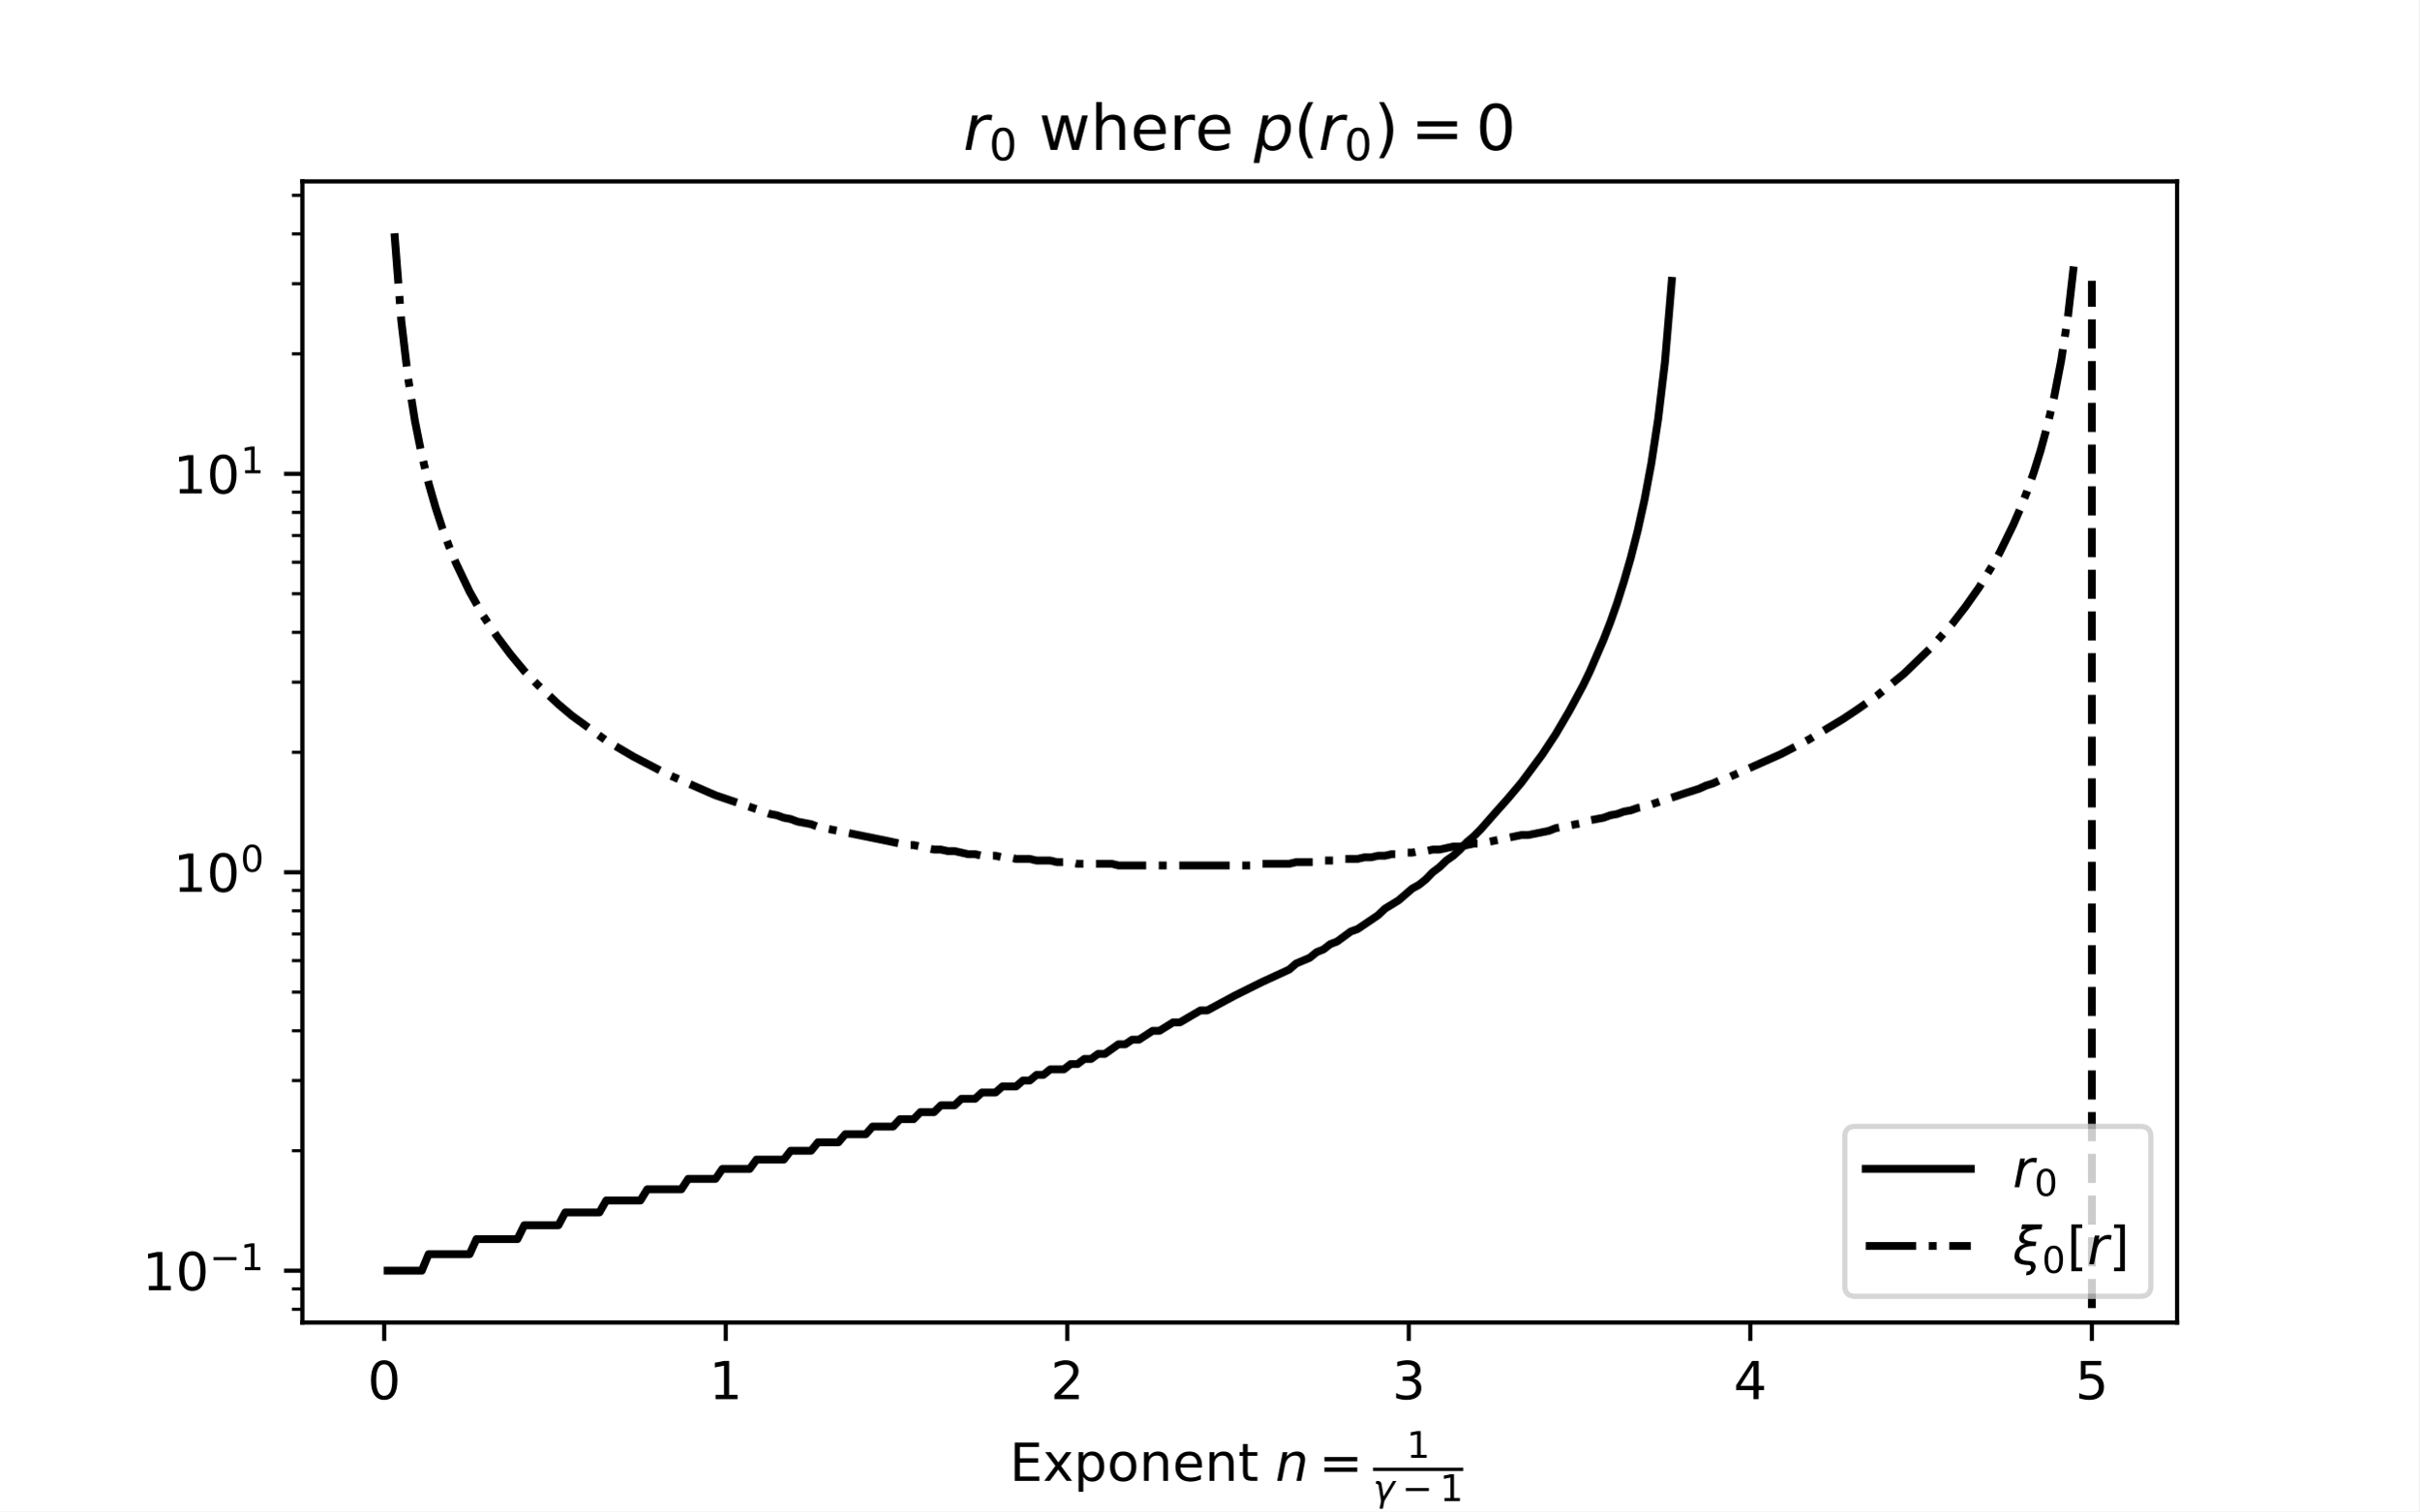
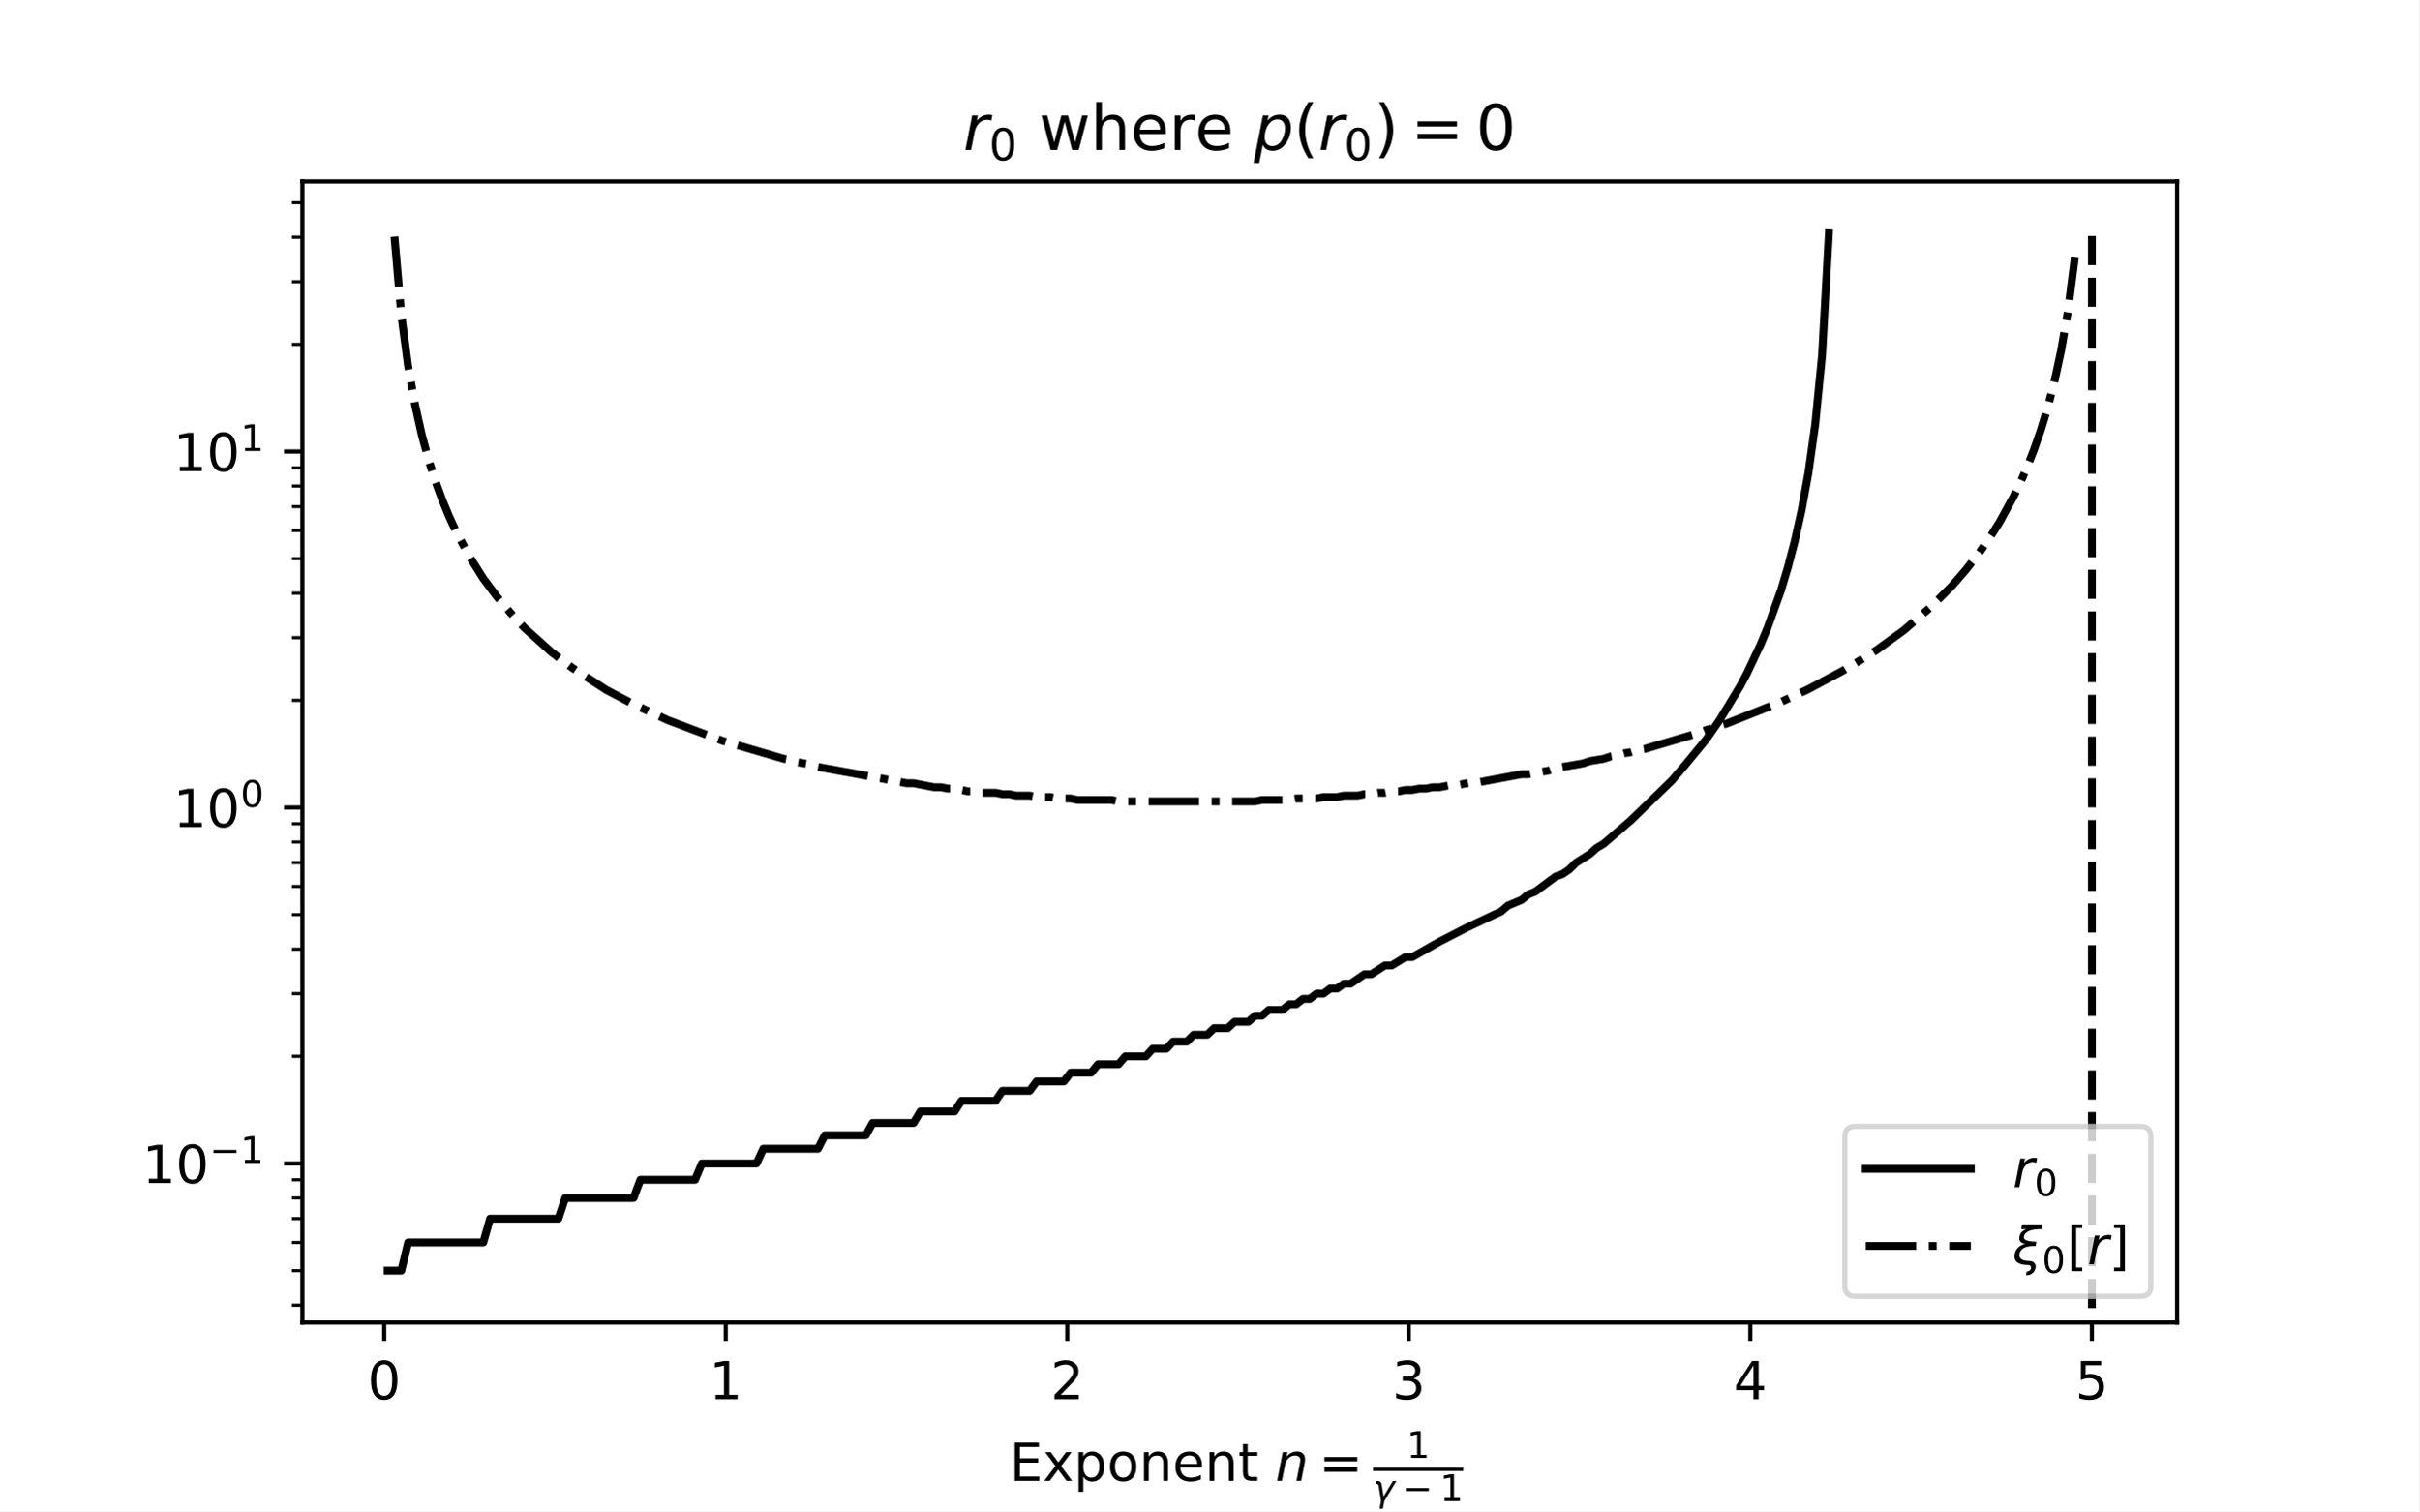
<svg xmlns="http://www.w3.org/2000/svg" xmlns:xlink="http://www.w3.org/1999/xlink" height="288pt" version="1.1" viewBox="0 0 460.8 288" width="460.8pt">
  <defs>
    <style type="text/css">*{stroke-linecap:butt;stroke-linejoin:round;}</style>
  </defs>
  <g id="figure_1">
    <g id="patch_1">
      <path d="M 0 288  L 460.8 288  L 460.8 0  L 0 0  z " style="fill:#ffffff;" />
    </g>
    <g id="axes_1">
      <g id="patch_2">
        <path d="M 57.6 252  L 414.72 252  L 414.72 34.56  L 57.6 34.56  z " style="fill:#ffffff;" />
      </g>
      <g id="matplotlib.axis_1">
        <g id="xtick_1">
          <g id="line2d_1">
            <defs>
-               <path d="M 0 0  L 0 3.5  " id="ma95f616796" style="stroke:#000000;stroke-width:0.8;" />
+               <path d="M 0 0  L 0 3.5  " id="mfd188dffc3" style="stroke:#000000;stroke-width:0.8;" />
            </defs>
            <g>
-               <use style="stroke:#000000;stroke-width:0.8;" x="73.182" xlink:href="#ma95f616796" y="252" />
+               <use style="stroke:#000000;stroke-width:0.8;" x="73.182" xlink:href="#mfd188dffc3" y="252" />
            </g>
          </g>
          <g id="text_1">
            <g transform="translate(70.00087 266.5984)scale(0.1 -0.1)">
              <defs>
                <path d="M 31.781 66.406  Q 24.172 66.406 20.328 58.906  Q 16.5 51.422 16.5 36.375  Q 16.5 21.391 20.328 13.891  Q 24.172 6.391 31.781 6.391  Q 39.453 6.391 43.281 13.891  Q 47.125 21.391 47.125 36.375  Q 47.125 51.422 43.281 58.906  Q 39.453 66.406 31.781 66.406  z M 31.781 74.219  Q 44.047 74.219 50.516 64.516  Q 56.984 54.828 56.984 36.375  Q 56.984 17.969 50.516 8.266  Q 44.047 -1.422 31.781 -1.422  Q 19.531 -1.422 13.062 8.266  Q 6.594 17.969 6.594 36.375  Q 6.594 54.828 13.062 64.516  Q 19.531 74.219 31.781 74.219  z " id="DejaVuSans-48" />
              </defs>
              <use xlink:href="#DejaVuSans-48" />
            </g>
          </g>
        </g>
        <g id="xtick_2">
          <g id="line2d_2">
            <g>
-               <use style="stroke:#000000;stroke-width:0.8;" x="138.243" xlink:href="#ma95f616796" y="252" />
+               <use style="stroke:#000000;stroke-width:0.8;" x="138.243" xlink:href="#mfd188dffc3" y="252" />
            </g>
          </g>
          <g id="text_2">
            <g transform="translate(135.0619 266.5984)scale(0.1 -0.1)">
              <defs>
                <path d="M 12.406 8.297  L 28.516 8.297  L 28.516 63.922  L 10.984 60.406  L 10.984 69.391  L 28.422 72.906  L 38.281 72.906  L 38.281 8.297  L 54.391 8.297  L 54.391 0  L 12.406 0  z " id="DejaVuSans-49" />
              </defs>
              <use xlink:href="#DejaVuSans-49" />
            </g>
          </g>
        </g>
        <g id="xtick_3">
          <g id="line2d_3">
            <g>
-               <use style="stroke:#000000;stroke-width:0.8;" x="203.304" xlink:href="#ma95f616796" y="252" />
+               <use style="stroke:#000000;stroke-width:0.8;" x="203.304" xlink:href="#mfd188dffc3" y="252" />
            </g>
          </g>
          <g id="text_3">
            <g transform="translate(200.1229 266.5984)scale(0.1 -0.1)">
              <defs>
                <path d="M 19.188 8.297  L 53.609 8.297  L 53.609 0  L 7.328 0  L 7.328 8.297  Q 12.938 14.109 22.625 23.891  Q 32.328 33.688 34.812 36.531  Q 39.547 41.844 41.422 45.531  Q 43.312 49.219 43.312 52.781  Q 43.312 58.594 39.234 62.25  Q 35.156 65.922 28.609 65.922  Q 23.969 65.922 18.812 64.312  Q 13.672 62.703 7.812 59.422  L 7.812 69.391  Q 13.766 71.781 18.938 73  Q 24.125 74.219 28.422 74.219  Q 39.75 74.219 46.484 68.547  Q 53.219 62.891 53.219 53.422  Q 53.219 48.922 51.531 44.891  Q 49.859 40.875 45.406 35.406  Q 44.188 33.984 37.641 27.219  Q 31.109 20.453 19.188 8.297  z " id="DejaVuSans-50" />
              </defs>
              <use xlink:href="#DejaVuSans-50" />
            </g>
          </g>
        </g>
        <g id="xtick_4">
          <g id="line2d_4">
            <g>
-               <use style="stroke:#000000;stroke-width:0.8;" x="268.365" xlink:href="#ma95f616796" y="252" />
+               <use style="stroke:#000000;stroke-width:0.8;" x="268.365" xlink:href="#mfd188dffc3" y="252" />
            </g>
          </g>
          <g id="text_4">
            <g transform="translate(265.184 266.5984)scale(0.1 -0.1)">
              <defs>
                <path d="M 40.578 39.312  Q 47.656 37.797 51.625 33  Q 55.609 28.219 55.609 21.188  Q 55.609 10.406 48.188 4.484  Q 40.766 -1.422 27.094 -1.422  Q 22.516 -1.422 17.656 -0.516  Q 12.797 0.391 7.625 2.203  L 7.625 11.719  Q 11.719 9.328 16.594 8.109  Q 21.484 6.891 26.812 6.891  Q 36.078 6.891 40.938 10.547  Q 45.797 14.203 45.797 21.188  Q 45.797 27.641 41.281 31.266  Q 36.766 34.906 28.719 34.906  L 20.219 34.906  L 20.219 43.016  L 29.109 43.016  Q 36.375 43.016 40.234 45.922  Q 44.094 48.828 44.094 54.297  Q 44.094 59.906 40.109 62.906  Q 36.141 65.922 28.719 65.922  Q 24.656 65.922 20.016 65.031  Q 15.375 64.156 9.812 62.312  L 9.812 71.094  Q 15.438 72.656 20.344 73.438  Q 25.25 74.219 29.594 74.219  Q 40.828 74.219 47.359 69.109  Q 53.906 64.016 53.906 55.328  Q 53.906 49.266 50.438 45.094  Q 46.969 40.922 40.578 39.312  z " id="DejaVuSans-51" />
              </defs>
              <use xlink:href="#DejaVuSans-51" />
            </g>
          </g>
        </g>
        <g id="xtick_5">
          <g id="line2d_5">
            <g>
-               <use style="stroke:#000000;stroke-width:0.8;" x="333.426" xlink:href="#ma95f616796" y="252" />
+               <use style="stroke:#000000;stroke-width:0.8;" x="333.426" xlink:href="#mfd188dffc3" y="252" />
            </g>
          </g>
          <g id="text_5">
            <g transform="translate(330.245 266.5984)scale(0.1 -0.1)">
              <defs>
                <path d="M 37.797 64.312  L 12.891 25.391  L 37.797 25.391  z M 35.203 72.906  L 47.609 72.906  L 47.609 25.391  L 58.016 25.391  L 58.016 17.188  L 47.609 17.188  L 47.609 0  L 37.797 0  L 37.797 17.188  L 4.891 17.188  L 4.891 26.703  z " id="DejaVuSans-52" />
              </defs>
              <use xlink:href="#DejaVuSans-52" />
            </g>
          </g>
        </g>
        <g id="xtick_6">
          <g id="line2d_6">
            <g>
-               <use style="stroke:#000000;stroke-width:0.8;" x="398.487" xlink:href="#ma95f616796" y="252" />
+               <use style="stroke:#000000;stroke-width:0.8;" x="398.487" xlink:href="#mfd188dffc3" y="252" />
            </g>
          </g>
          <g id="text_6">
            <g transform="translate(395.306 266.5984)scale(0.1 -0.1)">
              <defs>
                <path d="M 10.797 72.906  L 49.516 72.906  L 49.516 64.594  L 19.828 64.594  L 19.828 46.734  Q 21.969 47.469 24.109 47.828  Q 26.266 48.188 28.422 48.188  Q 40.625 48.188 47.75 41.5  Q 54.891 34.812 54.891 23.391  Q 54.891 11.625 47.562 5.094  Q 40.234 -1.422 26.906 -1.422  Q 22.312 -1.422 17.547 -0.641  Q 12.797 0.141 7.719 1.703  L 7.719 11.625  Q 12.109 9.234 16.797 8.062  Q 21.484 6.891 26.703 6.891  Q 35.156 6.891 40.078 11.328  Q 45.016 15.766 45.016 23.391  Q 45.016 31 40.078 35.438  Q 35.156 39.891 26.703 39.891  Q 22.75 39.891 18.812 39.016  Q 14.891 38.141 10.797 36.281  z " id="DejaVuSans-53" />
              </defs>
              <use xlink:href="#DejaVuSans-53" />
            </g>
          </g>
        </g>
        <g id="text_7">
          <g transform="translate(192.31 282.1781)scale(0.1 -0.1)">
            <defs>
              <path d="M 9.812 72.906  L 55.906 72.906  L 55.906 64.594  L 19.672 64.594  L 19.672 43.016  L 54.391 43.016  L 54.391 34.719  L 19.672 34.719  L 19.672 8.297  L 56.781 8.297  L 56.781 0  L 9.812 0  z " id="DejaVuSans-69" />
              <path d="M 54.891 54.688  L 35.109 28.078  L 55.906 0  L 45.312 0  L 29.391 21.484  L 13.484 0  L 2.875 0  L 24.125 28.609  L 4.688 54.688  L 15.281 54.688  L 29.781 35.203  L 44.281 54.688  z " id="DejaVuSans-120" />
              <path d="M 18.109 8.203  L 18.109 -20.797  L 9.078 -20.797  L 9.078 54.688  L 18.109 54.688  L 18.109 46.391  Q 20.953 51.266 25.266 53.625  Q 29.594 56 35.594 56  Q 45.562 56 51.781 48.094  Q 58.016 40.188 58.016 27.297  Q 58.016 14.406 51.781 6.484  Q 45.562 -1.422 35.594 -1.422  Q 29.594 -1.422 25.266 0.953  Q 20.953 3.328 18.109 8.203  z M 48.688 27.297  Q 48.688 37.203 44.609 42.844  Q 40.531 48.484 33.406 48.484  Q 26.266 48.484 22.188 42.844  Q 18.109 37.203 18.109 27.297  Q 18.109 17.391 22.188 11.75  Q 26.266 6.109 33.406 6.109  Q 40.531 6.109 44.609 11.75  Q 48.688 17.391 48.688 27.297  z " id="DejaVuSans-112" />
              <path d="M 30.609 48.391  Q 23.391 48.391 19.188 42.75  Q 14.984 37.109 14.984 27.297  Q 14.984 17.484 19.156 11.844  Q 23.344 6.203 30.609 6.203  Q 37.797 6.203 41.984 11.859  Q 46.188 17.531 46.188 27.297  Q 46.188 37.016 41.984 42.703  Q 37.797 48.391 30.609 48.391  z M 30.609 56  Q 42.328 56 49.016 48.375  Q 55.719 40.766 55.719 27.297  Q 55.719 13.875 49.016 6.219  Q 42.328 -1.422 30.609 -1.422  Q 18.844 -1.422 12.172 6.219  Q 5.516 13.875 5.516 27.297  Q 5.516 40.766 12.172 48.375  Q 18.844 56 30.609 56  z " id="DejaVuSans-111" />
              <path d="M 54.891 33.016  L 54.891 0  L 45.906 0  L 45.906 32.719  Q 45.906 40.484 42.875 44.328  Q 39.844 48.188 33.797 48.188  Q 26.516 48.188 22.312 43.547  Q 18.109 38.922 18.109 30.906  L 18.109 0  L 9.078 0  L 9.078 54.688  L 18.109 54.688  L 18.109 46.188  Q 21.344 51.125 25.703 53.562  Q 30.078 56 35.797 56  Q 45.219 56 50.047 50.172  Q 54.891 44.344 54.891 33.016  z " id="DejaVuSans-110" />
              <path d="M 56.203 29.594  L 56.203 25.203  L 14.891 25.203  Q 15.484 15.922 20.484 11.062  Q 25.484 6.203 34.422 6.203  Q 39.594 6.203 44.453 7.469  Q 49.312 8.734 54.109 11.281  L 54.109 2.781  Q 49.266 0.734 44.188 -0.344  Q 39.109 -1.422 33.891 -1.422  Q 20.797 -1.422 13.156 6.188  Q 5.516 13.812 5.516 26.812  Q 5.516 40.234 12.766 48.109  Q 20.016 56 32.328 56  Q 43.359 56 49.781 48.891  Q 56.203 41.797 56.203 29.594  z M 47.219 32.234  Q 47.125 39.594 43.094 43.984  Q 39.062 48.391 32.422 48.391  Q 24.906 48.391 20.391 44.141  Q 15.875 39.891 15.188 32.172  z " id="DejaVuSans-101" />
              <path d="M 18.312 70.219  L 18.312 54.688  L 36.812 54.688  L 36.812 47.703  L 18.312 47.703  L 18.312 18.016  Q 18.312 11.328 20.141 9.422  Q 21.969 7.516 27.594 7.516  L 36.812 7.516  L 36.812 0  L 27.594 0  Q 17.188 0 13.234 3.875  Q 9.281 7.766 9.281 18.016  L 9.281 47.703  L 2.688 47.703  L 2.688 54.688  L 9.281 54.688  L 9.281 70.219  z " id="DejaVuSans-116" />
              <path id="DejaVuSans-32" />
              <path d="M 55.719 33.016  L 49.312 0  L 40.281 0  L 46.688 32.672  Q 47.125 34.969 47.359 36.719  Q 47.609 38.484 47.609 39.5  Q 47.609 43.609 45.016 45.891  Q 42.438 48.188 37.797 48.188  Q 30.562 48.188 25.344 43.375  Q 20.125 38.578 18.5 30.328  L 12.5 0  L 3.516 0  L 14.109 54.688  L 23.094 54.688  L 21.297 46.094  Q 25.047 50.828 30.312 53.406  Q 35.594 56 41.406 56  Q 48.641 56 52.609 52.094  Q 56.594 48.188 56.594 41.109  Q 56.594 39.359 56.375 37.359  Q 56.156 35.359 55.719 33.016  z " id="DejaVuSans-Oblique-110" />
              <path d="M 10.594 45.406  L 73.188 45.406  L 73.188 37.203  L 10.594 37.203  z M 10.594 25.484  L 73.188 25.484  L 73.188 17.188  L 10.594 17.188  z " id="DejaVuSans-61" />
              <path d="M 23.297 46.094  L 28.719 12.312  L 54 54.688  L 63.531 54.688  L 30.812 0  L 26.766 -20.797  L 17.781 -20.797  L 21.828 0  L 15.438 40.828  Q 14.453 46.969 9.812 46.969  L 7.422 46.969  L 8.891 54.688  L 12.312 54.688  Q 21.922 54.688 23.297 46.094  z " id="DejaVuSans-Oblique-947" />
              <path d="M 10.594 35.5  L 73.188 35.5  L 73.188 27.203  L 10.594 27.203  z " id="DejaVuSans-8722" />
            </defs>
            <use transform="translate(0 0.16875)" xlink:href="#DejaVuSans-69" />
            <use transform="translate(63.18359 0.16875)" xlink:href="#DejaVuSans-120" />
            <use transform="translate(122.3633 0.16875)" xlink:href="#DejaVuSans-112" />
            <use transform="translate(185.8398 0.16875)" xlink:href="#DejaVuSans-111" />
            <use transform="translate(247.0215 0.16875)" xlink:href="#DejaVuSans-110" />
            <use transform="translate(310.4004 0.16875)" xlink:href="#DejaVuSans-101" />
            <use transform="translate(371.9238 0.16875)" xlink:href="#DejaVuSans-110" />
            <use transform="translate(435.3027 0.16875)" xlink:href="#DejaVuSans-116" />
            <use transform="translate(474.5117 0.16875)" xlink:href="#DejaVuSans-32" />
            <use transform="translate(506.2988 0.16875)" xlink:href="#DejaVuSans-Oblique-110" />
            <use transform="translate(589.1602 0.16875)" xlink:href="#DejaVuSans-61" />
            <use transform="translate(756.4316 43.96563)scale(0.7)" xlink:href="#DejaVuSans-49" />
            <use transform="translate(692.4316 -38.31875)scale(0.7)" xlink:href="#DejaVuSans-Oblique-947" />
            <use transform="translate(747.4951 -38.31875)scale(0.7)" xlink:href="#DejaVuSans-8722" />
            <use transform="translate(819.7852 -38.31875)scale(0.7)" xlink:href="#DejaVuSans-49" />
            <path d="M 692.432 18.966  L 692.432 25.216  L 864.321 25.216  L 864.321 18.966  L 692.432 18.966  z " />
          </g>
        </g>
      </g>
      <g id="matplotlib.axis_2">
        <g id="ytick_1">
          <g id="line2d_7">
            <defs>
-               <path d="M 0 0  L -3.5 0  " id="m7d059507fe" style="stroke:#000000;stroke-width:0.8;" />
+               <path d="M 0 0  L -3.5 0  " id="m87c405dac0" style="stroke:#000000;stroke-width:0.8;" />
            </defs>
            <g>
-               <use style="stroke:#000000;stroke-width:0.8;" x="57.6" xlink:href="#m7d059507fe" y="242.116" />
+               <use style="stroke:#000000;stroke-width:0.8;" x="57.6" xlink:href="#m87c405dac0" y="221.696" />
            </g>
          </g>
          <g id="text_8">
-             <g transform="translate(27.1 245.9156)scale(0.1 -0.1)">
+             <g transform="translate(27.1 225.4952)scale(0.1 -0.1)">
              <use transform="translate(0 0.684375)" xlink:href="#DejaVuSans-49" />
              <use transform="translate(63.62305 0.684375)" xlink:href="#DejaVuSans-48" />
              <use transform="translate(128.2031 38.96563)scale(0.7)" xlink:href="#DejaVuSans-8722" />
              <use transform="translate(186.8555 38.96563)scale(0.7)" xlink:href="#DejaVuSans-49" />
            </g>
          </g>
        </g>
        <g id="ytick_2">
          <g id="line2d_8">
            <g>
-               <use style="stroke:#000000;stroke-width:0.8;" x="57.6" xlink:href="#m7d059507fe" y="166.196" />
+               <use style="stroke:#000000;stroke-width:0.8;" x="57.6" xlink:href="#m87c405dac0" y="153.861" />
            </g>
          </g>
          <g id="text_9">
-             <g transform="translate(33 169.9952)scale(0.1 -0.1)">
+             <g transform="translate(33 157.6603)scale(0.1 -0.1)">
              <use transform="translate(0 0.765625)" xlink:href="#DejaVuSans-49" />
              <use transform="translate(63.62305 0.765625)" xlink:href="#DejaVuSans-48" />
              <use transform="translate(128.2031 39.04688)scale(0.7)" xlink:href="#DejaVuSans-48" />
            </g>
          </g>
        </g>
        <g id="ytick_3">
          <g id="line2d_9">
            <g>
-               <use style="stroke:#000000;stroke-width:0.8;" x="57.6" xlink:href="#m7d059507fe" y="90.276" />
+               <use style="stroke:#000000;stroke-width:0.8;" x="57.6" xlink:href="#m87c405dac0" y="86.026" />
            </g>
          </g>
          <g id="text_10">
-             <g transform="translate(33 94.07488)scale(0.1 -0.1)">
+             <g transform="translate(33 89.82537)scale(0.1 -0.1)">
              <use transform="translate(0 0.684375)" xlink:href="#DejaVuSans-49" />
              <use transform="translate(63.62305 0.684375)" xlink:href="#DejaVuSans-48" />
              <use transform="translate(128.2031 38.96563)scale(0.7)" xlink:href="#DejaVuSans-49" />
            </g>
          </g>
        </g>
        <g id="ytick_4">
          <g id="line2d_10">
            <defs>
-               <path d="M 0 0  L -2 0  " id="m93a3b43b5e" style="stroke:#000000;stroke-width:0.6;" />
+               <path d="M 0 0  L -2 0  " id="m4dde660a18" style="stroke:#000000;stroke-width:0.6;" />
            </defs>
            <g>
-               <use style="stroke:#000000;stroke-width:0.6;" x="57.6" xlink:href="#m93a3b43b5e" y="249.474" />
+               <use style="stroke:#000000;stroke-width:0.6;" x="57.6" xlink:href="#m4dde660a18" y="248.69" />
            </g>
          </g>
        </g>
        <g id="ytick_5">
          <g id="line2d_11">
            <g>
-               <use style="stroke:#000000;stroke-width:0.6;" x="57.6" xlink:href="#m93a3b43b5e" y="245.59" />
+               <use style="stroke:#000000;stroke-width:0.6;" x="57.6" xlink:href="#m4dde660a18" y="242.116" />
            </g>
          </g>
        </g>
        <g id="ytick_6">
          <g id="line2d_12">
            <g>
-               <use style="stroke:#000000;stroke-width:0.6;" x="57.6" xlink:href="#m93a3b43b5e" y="219.262" />
+               <use style="stroke:#000000;stroke-width:0.6;" x="57.6" xlink:href="#m4dde660a18" y="236.745" />
            </g>
          </g>
        </g>
        <g id="ytick_7">
          <g id="line2d_13">
            <g>
-               <use style="stroke:#000000;stroke-width:0.6;" x="57.6" xlink:href="#m93a3b43b5e" y="205.893" />
+               <use style="stroke:#000000;stroke-width:0.6;" x="57.6" xlink:href="#m4dde660a18" y="232.204" />
            </g>
          </g>
        </g>
        <g id="ytick_8">
          <g id="line2d_14">
            <g>
-               <use style="stroke:#000000;stroke-width:0.6;" x="57.6" xlink:href="#m93a3b43b5e" y="196.408" />
+               <use style="stroke:#000000;stroke-width:0.6;" x="57.6" xlink:href="#m4dde660a18" y="228.27" />
            </g>
          </g>
        </g>
        <g id="ytick_9">
          <g id="line2d_15">
            <g>
-               <use style="stroke:#000000;stroke-width:0.6;" x="57.6" xlink:href="#m93a3b43b5e" y="189.05" />
+               <use style="stroke:#000000;stroke-width:0.6;" x="57.6" xlink:href="#m4dde660a18" y="224.8" />
            </g>
          </g>
        </g>
        <g id="ytick_10">
          <g id="line2d_16">
            <g>
-               <use style="stroke:#000000;stroke-width:0.6;" x="57.6" xlink:href="#m93a3b43b5e" y="183.039" />
+               <use style="stroke:#000000;stroke-width:0.6;" x="57.6" xlink:href="#m4dde660a18" y="201.276" />
            </g>
          </g>
        </g>
        <g id="ytick_11">
          <g id="line2d_17">
            <g>
-               <use style="stroke:#000000;stroke-width:0.6;" x="57.6" xlink:href="#m93a3b43b5e" y="177.956" />
+               <use style="stroke:#000000;stroke-width:0.6;" x="57.6" xlink:href="#m4dde660a18" y="189.331" />
            </g>
          </g>
        </g>
        <g id="ytick_12">
          <g id="line2d_18">
            <g>
-               <use style="stroke:#000000;stroke-width:0.6;" x="57.6" xlink:href="#m93a3b43b5e" y="173.553" />
+               <use style="stroke:#000000;stroke-width:0.6;" x="57.6" xlink:href="#m4dde660a18" y="180.855" />
            </g>
          </g>
        </g>
        <g id="ytick_13">
          <g id="line2d_19">
            <g>
-               <use style="stroke:#000000;stroke-width:0.6;" x="57.6" xlink:href="#m93a3b43b5e" y="169.67" />
+               <use style="stroke:#000000;stroke-width:0.6;" x="57.6" xlink:href="#m4dde660a18" y="174.281" />
            </g>
          </g>
        </g>
        <g id="ytick_14">
          <g id="line2d_20">
            <g>
-               <use style="stroke:#000000;stroke-width:0.6;" x="57.6" xlink:href="#m93a3b43b5e" y="143.342" />
+               <use style="stroke:#000000;stroke-width:0.6;" x="57.6" xlink:href="#m4dde660a18" y="168.91" />
            </g>
          </g>
        </g>
        <g id="ytick_15">
          <g id="line2d_21">
            <g>
-               <use style="stroke:#000000;stroke-width:0.6;" x="57.6" xlink:href="#m93a3b43b5e" y="129.973" />
+               <use style="stroke:#000000;stroke-width:0.6;" x="57.6" xlink:href="#m4dde660a18" y="164.369" />
            </g>
          </g>
        </g>
        <g id="ytick_16">
          <g id="line2d_22">
            <g>
-               <use style="stroke:#000000;stroke-width:0.6;" x="57.6" xlink:href="#m93a3b43b5e" y="120.487" />
+               <use style="stroke:#000000;stroke-width:0.6;" x="57.6" xlink:href="#m4dde660a18" y="160.435" />
            </g>
          </g>
        </g>
        <g id="ytick_17">
          <g id="line2d_23">
            <g>
-               <use style="stroke:#000000;stroke-width:0.6;" x="57.6" xlink:href="#m93a3b43b5e" y="113.13" />
+               <use style="stroke:#000000;stroke-width:0.6;" x="57.6" xlink:href="#m4dde660a18" y="156.965" />
            </g>
          </g>
        </g>
        <g id="ytick_18">
          <g id="line2d_24">
            <g>
-               <use style="stroke:#000000;stroke-width:0.6;" x="57.6" xlink:href="#m93a3b43b5e" y="107.118" />
+               <use style="stroke:#000000;stroke-width:0.6;" x="57.6" xlink:href="#m4dde660a18" y="133.441" />
            </g>
          </g>
        </g>
        <g id="ytick_19">
          <g id="line2d_25">
            <g>
-               <use style="stroke:#000000;stroke-width:0.6;" x="57.6" xlink:href="#m93a3b43b5e" y="102.036" />
+               <use style="stroke:#000000;stroke-width:0.6;" x="57.6" xlink:href="#m4dde660a18" y="121.496" />
            </g>
          </g>
        </g>
        <g id="ytick_20">
          <g id="line2d_26">
            <g>
-               <use style="stroke:#000000;stroke-width:0.6;" x="57.6" xlink:href="#m93a3b43b5e" y="97.633" />
+               <use style="stroke:#000000;stroke-width:0.6;" x="57.6" xlink:href="#m4dde660a18" y="113.02" />
            </g>
          </g>
        </g>
        <g id="ytick_21">
          <g id="line2d_27">
            <g>
-               <use style="stroke:#000000;stroke-width:0.6;" x="57.6" xlink:href="#m93a3b43b5e" y="93.75" />
+               <use style="stroke:#000000;stroke-width:0.6;" x="57.6" xlink:href="#m4dde660a18" y="106.447" />
            </g>
          </g>
        </g>
        <g id="ytick_22">
          <g id="line2d_28">
            <g>
-               <use style="stroke:#000000;stroke-width:0.6;" x="57.6" xlink:href="#m93a3b43b5e" y="67.421" />
+               <use style="stroke:#000000;stroke-width:0.6;" x="57.6" xlink:href="#m4dde660a18" y="101.075" />
            </g>
          </g>
        </g>
        <g id="ytick_23">
          <g id="line2d_29">
            <g>
-               <use style="stroke:#000000;stroke-width:0.6;" x="57.6" xlink:href="#m93a3b43b5e" y="54.052" />
+               <use style="stroke:#000000;stroke-width:0.6;" x="57.6" xlink:href="#m4dde660a18" y="96.534" />
            </g>
          </g>
        </g>
        <g id="ytick_24">
          <g id="line2d_30">
            <g>
-               <use style="stroke:#000000;stroke-width:0.6;" x="57.6" xlink:href="#m93a3b43b5e" y="44.567" />
+               <use style="stroke:#000000;stroke-width:0.6;" x="57.6" xlink:href="#m4dde660a18" y="92.6" />
            </g>
          </g>
        </g>
        <g id="ytick_25">
          <g id="line2d_31">
            <g>
-               <use style="stroke:#000000;stroke-width:0.6;" x="57.6" xlink:href="#m93a3b43b5e" y="37.21" />
+               <use style="stroke:#000000;stroke-width:0.6;" x="57.6" xlink:href="#m4dde660a18" y="89.13" />
+             </g>
+           </g>
+         </g>
+         <g id="ytick_26">
+           <g id="line2d_32">
+             <g>
+               <use style="stroke:#000000;stroke-width:0.6;" x="57.6" xlink:href="#m4dde660a18" y="65.606" />
+             </g>
+           </g>
+         </g>
+         <g id="ytick_27">
+           <g id="line2d_33">
+             <g>
+               <use style="stroke:#000000;stroke-width:0.6;" x="57.6" xlink:href="#m4dde660a18" y="53.661" />
+             </g>
+           </g>
+         </g>
+         <g id="ytick_28">
+           <g id="line2d_34">
+             <g>
+               <use style="stroke:#000000;stroke-width:0.6;" x="57.6" xlink:href="#m4dde660a18" y="45.185" />
+             </g>
+           </g>
+         </g>
+         <g id="ytick_29">
+           <g id="line2d_35">
+             <g>
+               <use style="stroke:#000000;stroke-width:0.6;" x="57.6" xlink:href="#m4dde660a18" y="38.612" />
            </g>
          </g>
        </g>
      </g>
      <g id="LineCollection_1">
-         <path clip-path="url(#p27ae21a212)" d="M 398.487 289  L 398.487 53.507  " style="fill:none;stroke:#000000;stroke-dasharray:5.55,2.4;stroke-dashoffset:0;stroke-width:1.5;" />
-       </g>
-       <g id="line2d_32">
-         <path clip-path="url(#p27ae21a212)" d="M 73.833 242.116  L 80.339 242.116  L 81.64 238.974  L 89.447 238.974  L 90.749 236.105  L 98.556 236.105  L 99.857 233.466  L 106.363 233.466  L 107.664 231.022  L 114.171 231.022  L 115.472 228.747  L 121.978 228.747  L 123.279 226.62  L 129.785 226.62  L 131.086 224.621  L 136.291 224.621  L 137.593 222.736  L 142.797 222.736  L 144.099 220.953  L 149.304 220.953  L 150.605 219.262  L 154.508 219.262  L 155.81 217.653  L 159.713 217.653  L 161.015 216.12  L 164.918 216.12  L 166.219 214.654  L 170.123 214.654  L 171.424 213.251  L 174.027 213.251  L 175.328 211.905  L 177.93 211.905  L 179.232 210.611  L 181.834 210.611  L 183.135 209.367  L 185.738 209.367  L 187.039 208.168  L 189.641 208.168  L 190.943 207.011  L 193.545 207.011  L 194.846 205.893  L 196.147 205.893  L 197.449 204.812  L 198.75 204.812  L 200.051 203.765  L 202.654 203.765  L 203.955 202.751  L 205.256 202.751  L 206.557 201.766  L 207.858 201.766  L 209.16 200.811  L 210.461 200.811  L 213.063 198.978  L 214.365 198.978  L 215.666 198.099  L 216.967 198.099  L 219.569 196.408  L 220.871 196.408  L 223.473 194.799  L 224.774 194.799  L 228.678 192.524  L 229.979 192.524  L 235.184 189.716  L 240.389 187.129  L 245.594 184.73  L 246.895 183.593  L 249.498 182.494  L 250.799 181.43  L 252.1 180.911  L 253.401 179.896  L 254.702 179.4  L 257.305 177.489  L 258.606 177.027  L 262.51 174.388  L 263.811 173.144  L 266.413 171.555  L 269.016 169.306  L 270.317 168.589  L 271.618 167.542  L 272.919 166.196  L 274.221 165.221  L 275.522 163.965  L 276.823 163.053  L 278.124 161.876  L 279.426 160.46  L 280.727 159.37  L 282.028 158.057  L 284.63 155.102  L 287.233 152.174  L 289.835 149.09  L 293.739 143.84  L 296.341 139.901  L 298.944 135.461  L 301.546 130.639  L 302.848 127.948  L 305.45 121.919  L 306.751 118.566  L 308.052 114.891  L 309.354 110.776  L 310.655 106.251  L 311.956 101.153  L 313.257 95.287  L 314.559 88.354  L 315.86 79.872  L 317.161 68.974  L 318.462 53.507  L 318.462 53.507  " style="fill:none;stroke:#000000;stroke-linecap:square;stroke-width:1.5;" />
-       </g>
-       <g id="line2d_33">
-         <path clip-path="url(#p27ae21a212)" d="M 75.134 44.444  L 76.435 61.136  L 77.736 72.089  L 79.038 80.234  L 80.339 86.716  L 81.64 92.071  L 82.941 96.619  L 84.242 100.607  L 85.544 104.126  L 86.845 107.284  L 89.447 112.737  L 92.05 117.345  L 94.652 121.238  L 97.255 124.702  L 99.857 127.845  L 102.46 130.527  L 106.363 134.188  L 108.966 136.382  L 115.472 141.111  L 120.677 144.176  L 127.183 147.557  L 136.291 151.534  L 144.099 154.173  L 146.701 155.102  L 148.002 155.338  L 149.304 155.816  L 150.605 156.058  L 151.906 156.546  L 154.508 157.042  L 155.81 157.545  L 168.822 160.185  L 172.725 161.019  L 174.027 161.019  L 177.93 161.876  L 179.232 161.876  L 180.533 162.166  L 181.834 162.166  L 184.436 162.755  L 185.738 162.755  L 187.039 163.053  L 189.641 163.053  L 190.943 163.355  L 192.244 163.355  L 193.545 163.658  L 196.147 163.658  L 197.449 163.965  L 200.051 163.965  L 201.352 164.275  L 203.955 164.275  L 205.256 164.587  L 211.762 164.587  L 213.063 164.903  L 239.088 164.903  L 240.389 164.587  L 245.594 164.587  L 246.895 164.275  L 250.799 164.275  L 252.1 163.965  L 254.702 163.965  L 256.004 163.658  L 258.606 163.658  L 259.907 163.355  L 261.208 163.355  L 262.51 163.053  L 263.811 163.053  L 265.112 162.755  L 266.413 162.755  L 267.715 162.459  L 269.016 162.459  L 270.317 162.166  L 271.618 162.166  L 272.919 161.876  L 274.221 161.876  L 276.823 161.302  L 278.124 161.302  L 280.727 160.739  L 282.028 160.739  L 289.835 159.103  L 291.137 159.103  L 295.04 158.315  L 296.341 157.8  L 301.546 156.793  L 302.848 156.301  L 305.45 155.816  L 306.751 155.338  L 308.052 155.102  L 309.354 154.634  L 310.655 154.403  L 311.956 153.945  L 313.257 153.718  L 321.065 151.114  L 323.667 150.29  L 324.968 149.685  L 326.27 149.287  L 327.571 148.7  L 328.872 148.315  L 339.282 143.673  L 344.487 140.957  L 350.993 137.057  L 353.595 135.331  L 357.499 132.603  L 362.704 128.364  L 367.909 123.326  L 371.812 118.957  L 374.415 115.594  L 377.017 111.9  L 379.62 107.617  L 380.921 105.301  L 383.523 99.982  L 384.824 96.98  L 386.126 93.676  L 387.427 89.98  L 388.728 85.811  L 390.029 81.047  L 391.331 75.466  L 392.632 68.733  L 393.933 60.289  L 395.234 48.932  L 395.234 48.932  " style="fill:none;stroke:#000000;stroke-dasharray:9.6,2.4,1.5,2.4;stroke-dashoffset:0;stroke-width:1.5;" />
+         <path clip-path="url(#p51829abb4d)" d="M 398.487 289  L 398.487 44.444  " style="fill:none;stroke:#000000;stroke-dasharray:5.55,2.4;stroke-dashoffset:0;stroke-width:1.5;" />
+       </g>
+       <g id="line2d_36">
+         <path clip-path="url(#p51829abb4d)" d="M 73.833 242.116  L 76.435 242.116  L 77.736 236.745  L 92.05 236.745  L 93.351 232.204  L 106.363 232.204  L 107.664 228.27  L 120.677 228.27  L 121.978 224.8  L 132.388 224.8  L 133.689 221.696  L 144.099 221.696  L 145.4 218.888  L 155.81 218.888  L 157.111 216.325  L 164.918 216.325  L 166.219 213.967  L 174.027 213.967  L 175.328 211.783  L 181.834 211.783  L 183.135 209.751  L 189.641 209.751  L 190.943 207.85  L 196.147 207.85  L 197.449 206.064  L 202.654 206.064  L 203.955 204.38  L 207.858 204.38  L 209.16 202.787  L 213.063 202.787  L 214.365 201.276  L 218.268 201.276  L 219.569 199.838  L 222.172 199.838  L 223.473 198.468  L 226.076 198.468  L 227.377 197.158  L 229.979 197.158  L 231.28 195.904  L 233.883 195.904  L 235.184 194.702  L 237.787 194.702  L 239.088 193.546  L 240.389 193.546  L 241.69 192.434  L 244.293 192.434  L 245.594 191.363  L 246.895 191.363  L 248.196 190.329  L 249.498 190.329  L 250.799 189.331  L 252.1 189.331  L 253.401 188.365  L 254.702 188.365  L 256.004 187.429  L 257.305 187.429  L 259.907 185.643  L 261.208 185.643  L 263.811 183.959  L 265.112 183.959  L 267.715 182.366  L 269.016 182.366  L 274.221 179.418  L 279.426 176.738  L 284.63 174.281  L 285.932 173.698  L 287.233 172.565  L 289.835 171.474  L 291.137 170.421  L 292.438 169.909  L 296.341 167.009  L 297.643 166.552  L 298.944 165.659  L 300.245 164.369  L 302.848 162.732  L 304.149 161.561  L 305.45 160.806  L 310.655 156.318  L 318.462 148.736  L 321.065 145.682  L 324.968 140.95  L 327.571 137.207  L 331.474 130.767  L 332.776 128.316  L 335.378 122.801  L 336.679 119.686  L 339.282 112.437  L 340.583 108.082  L 341.884 103.108  L 343.185 97.258  L 344.487 90.095  L 345.788 80.852  L 347.089 67.696  L 348.39 44.444  L 348.39 44.444  " style="fill:none;stroke:#000000;stroke-linecap:square;stroke-width:1.5;" />
+       </g>
+       <g id="line2d_37">
+         <path clip-path="url(#p51829abb4d)" d="M 75.134 45.075  L 76.435 59.99  L 77.736 69.776  L 79.038 77.054  L 80.339 82.846  L 81.64 87.63  L 82.941 91.693  L 84.242 95.257  L 85.544 98.402  L 86.845 101.223  L 89.447 106.095  L 92.05 110.213  L 94.652 113.691  L 97.255 116.786  L 99.857 119.594  L 103.761 123.11  L 105.062 124.274  L 108.966 127.223  L 115.472 131.447  L 120.677 134.187  L 127.183 137.207  L 137.593 141.141  L 149.304 144.587  L 150.605 144.802  L 151.906 145.239  L 154.508 145.682  L 155.81 146.132  L 170.123 148.736  L 172.725 149.236  L 174.027 149.236  L 177.93 150.001  L 179.232 150.001  L 180.533 150.261  L 181.834 150.261  L 184.436 150.787  L 185.738 150.787  L 187.039 151.053  L 189.641 151.053  L 190.943 151.322  L 192.244 151.322  L 193.545 151.594  L 196.147 151.594  L 197.449 151.868  L 200.051 151.868  L 201.352 152.144  L 203.955 152.144  L 205.256 152.424  L 211.762 152.424  L 213.063 152.706  L 239.088 152.706  L 240.389 152.424  L 245.594 152.424  L 246.895 152.144  L 250.799 152.144  L 252.1 151.868  L 254.702 151.868  L 256.004 151.594  L 258.606 151.594  L 259.907 151.322  L 261.208 151.322  L 262.51 151.053  L 263.811 151.053  L 265.112 150.787  L 266.413 150.787  L 267.715 150.522  L 269.016 150.522  L 270.317 150.261  L 271.618 150.261  L 272.919 150.001  L 274.221 150.001  L 276.823 149.489  L 278.124 149.489  L 280.727 148.985  L 282.028 148.985  L 289.835 147.524  L 291.137 147.524  L 295.04 146.82  L 296.341 146.359  L 301.546 145.46  L 302.848 145.02  L 305.45 144.587  L 306.751 144.16  L 308.052 143.948  L 309.354 143.531  L 310.655 143.324  L 311.956 142.915  L 313.257 142.712  L 322.366 140.015  L 323.667 139.649  L 324.968 139.108  L 326.27 138.753  L 327.571 138.229  L 328.872 137.884  L 339.282 133.737  L 344.487 131.31  L 350.993 127.825  L 353.595 126.283  L 357.499 123.846  L 362.704 120.058  L 367.909 115.557  L 371.812 111.653  L 374.415 108.648  L 377.017 105.348  L 379.62 101.521  L 380.921 99.451  L 383.523 94.698  L 384.824 92.017  L 386.126 89.065  L 387.427 85.762  L 388.728 82.037  L 390.029 77.78  L 391.331 72.794  L 392.632 66.778  L 393.933 59.233  L 395.234 49.086  L 395.234 49.086  " style="fill:none;stroke:#000000;stroke-dasharray:9.6,2.4,1.5,2.4;stroke-dashoffset:0;stroke-width:1.5;" />
      </g>
      <g id="patch_3">
        <path d="M 57.6 252  L 57.6 34.56  " style="fill:none;stroke:#000000;stroke-linecap:square;stroke-linejoin:miter;stroke-width:0.8;" />
      </g>
      <g id="patch_4">
        <path d="M 414.72 252  L 414.72 34.56  " style="fill:none;stroke:#000000;stroke-linecap:square;stroke-linejoin:miter;stroke-width:0.8;" />
      </g>
      <g id="patch_5">
        <path d="M 57.6 252  L 414.72 252  " style="fill:none;stroke:#000000;stroke-linecap:square;stroke-linejoin:miter;stroke-width:0.8;" />
      </g>
      <g id="patch_6">
        <path d="M 57.6 34.56  L 414.72 34.56  " style="fill:none;stroke:#000000;stroke-linecap:square;stroke-linejoin:miter;stroke-width:0.8;" />
      </g>
      <g id="text_11">
        <g transform="translate(183.48 28.56)scale(0.12 -0.12)">
          <defs>
            <path d="M 44.578 46.391  Q 43.219 47.125 41.453 47.516  Q 39.703 47.906 37.703 47.906  Q 30.516 47.906 25.141 42.453  Q 19.781 37.016 18.016 27.875  L 12.5 0  L 3.516 0  L 14.203 54.688  L 23.188 54.688  L 21.484 46.188  Q 25.047 50.922 30 53.453  Q 34.969 56 40.578 56  Q 42.047 56 43.453 55.828  Q 44.875 55.672 46.297 55.281  z " id="DejaVuSans-Oblique-114" />
            <path d="M 4.203 54.688  L 13.188 54.688  L 24.422 12.016  L 35.594 54.688  L 46.188 54.688  L 57.422 12.016  L 68.609 54.688  L 77.594 54.688  L 63.281 0  L 52.688 0  L 40.922 44.828  L 29.109 0  L 18.5 0  z " id="DejaVuSans-119" />
            <path d="M 54.891 33.016  L 54.891 0  L 45.906 0  L 45.906 32.719  Q 45.906 40.484 42.875 44.328  Q 39.844 48.188 33.797 48.188  Q 26.516 48.188 22.312 43.547  Q 18.109 38.922 18.109 30.906  L 18.109 0  L 9.078 0  L 9.078 75.984  L 18.109 75.984  L 18.109 46.188  Q 21.344 51.125 25.703 53.562  Q 30.078 56 35.797 56  Q 45.219 56 50.047 50.172  Q 54.891 44.344 54.891 33.016  z " id="DejaVuSans-104" />
            <path d="M 41.109 46.297  Q 39.594 47.172 37.812 47.578  Q 36.031 48 33.891 48  Q 26.266 48 22.188 43.047  Q 18.109 38.094 18.109 28.812  L 18.109 0  L 9.078 0  L 9.078 54.688  L 18.109 54.688  L 18.109 46.188  Q 20.953 51.172 25.484 53.578  Q 30.031 56 36.531 56  Q 37.453 56 38.578 55.875  Q 39.703 55.766 41.062 55.516  z " id="DejaVuSans-114" />
            <path d="M 49.609 33.688  Q 49.609 40.875 46.484 44.672  Q 43.359 48.484 37.5 48.484  Q 33.5 48.484 29.859 46.438  Q 26.219 44.391 23.391 40.484  Q 20.609 36.625 18.938 31.156  Q 17.281 25.688 17.281 20.312  Q 17.281 13.484 20.406 9.797  Q 23.531 6.109 29.297 6.109  Q 33.547 6.109 37.188 8.109  Q 40.828 10.109 43.406 13.922  Q 46.188 17.922 47.891 23.344  Q 49.609 28.766 49.609 33.688  z M 21.781 46.391  Q 25.391 51.125 30.297 53.562  Q 35.203 56 41.219 56  Q 49.609 56 54.25 50.5  Q 58.891 45.016 58.891 35.109  Q 58.891 27 56 19.656  Q 53.125 12.312 47.703 6.5  Q 44.094 2.641 39.547 0.609  Q 35.016 -1.422 29.984 -1.422  Q 24.172 -1.422 20.219 1  Q 16.266 3.422 14.312 8.203  L 8.688 -20.797  L -0.297 -20.797  L 14.406 54.688  L 23.391 54.688  z " id="DejaVuSans-Oblique-112" />
            <path d="M 31 75.875  Q 24.469 64.656 21.281 53.656  Q 18.109 42.672 18.109 31.391  Q 18.109 20.125 21.312 9.062  Q 24.516 -2 31 -13.188  L 23.188 -13.188  Q 15.875 -1.703 12.234 9.375  Q 8.594 20.453 8.594 31.391  Q 8.594 42.281 12.203 53.312  Q 15.828 64.359 23.188 75.875  z " id="DejaVuSans-40" />
            <path d="M 8.016 75.875  L 15.828 75.875  Q 23.141 64.359 26.781 53.312  Q 30.422 42.281 30.422 31.391  Q 30.422 20.453 26.781 9.375  Q 23.141 -1.703 15.828 -13.188  L 8.016 -13.188  Q 14.5 -2 17.703 9.062  Q 20.906 20.125 20.906 31.391  Q 20.906 42.672 17.703 53.656  Q 14.5 64.656 8.016 75.875  z " id="DejaVuSans-41" />
          </defs>
          <use transform="translate(0 0.015625)" xlink:href="#DejaVuSans-Oblique-114" />
          <use transform="translate(41.11328 -16.39062)scale(0.7)" xlink:href="#DejaVuSans-48" />
          <use transform="translate(88.38379 0.015625)" xlink:href="#DejaVuSans-32" />
          <use transform="translate(120.1709 0.015625)" xlink:href="#DejaVuSans-119" />
          <use transform="translate(201.958 0.015625)" xlink:href="#DejaVuSans-104" />
          <use transform="translate(265.3369 0.015625)" xlink:href="#DejaVuSans-101" />
          <use transform="translate(326.8604 0.015625)" xlink:href="#DejaVuSans-114" />
          <use transform="translate(367.9736 0.015625)" xlink:href="#DejaVuSans-101" />
          <use transform="translate(429.4971 0.015625)" xlink:href="#DejaVuSans-32" />
          <use transform="translate(461.2842 0.015625)" xlink:href="#DejaVuSans-Oblique-112" />
          <use transform="translate(524.7607 0.015625)" xlink:href="#DejaVuSans-40" />
          <use transform="translate(563.7744 0.015625)" xlink:href="#DejaVuSans-Oblique-114" />
          <use transform="translate(604.8877 -16.39062)scale(0.7)" xlink:href="#DejaVuSans-48" />
          <use transform="translate(652.1582 0.015625)" xlink:href="#DejaVuSans-41" />
          <use transform="translate(710.6543 0.015625)" xlink:href="#DejaVuSans-61" />
          <use transform="translate(813.9258 0.015625)" xlink:href="#DejaVuSans-48" />
        </g>
      </g>
      <g id="legend_1">
        <g id="patch_7">
          <path d="M 353.42 247  L 407.72 247  Q 409.72 247 409.72 245  L 409.72 216.622  Q 409.72 214.622 407.72 214.622  L 353.42 214.622  Q 351.42 214.622 351.42 216.622  L 351.42 245  Q 351.42 247 353.42 247  z " style="fill:#ffffff;opacity:0.8;stroke:#cccccc;stroke-linejoin:miter;" />
        </g>
-         <g id="line2d_34">
+         <g id="line2d_38">
          <path d="M 355.42 222.72  L 375.42 222.72  " style="fill:none;stroke:#000000;stroke-linecap:square;stroke-width:1.5;" />
        </g>
-         <g id="line2d_35" />
+         <g id="line2d_39" />
        <g id="text_12">
          <g transform="translate(383.42 226.2203)scale(0.1 -0.1)">
            <use xlink:href="#DejaVuSans-Oblique-114" />
            <use transform="translate(41.11328 -16.40625)scale(0.7)" xlink:href="#DejaVuSans-48" />
          </g>
        </g>
-         <g id="line2d_36">
+         <g id="line2d_40">
          <path d="M 355.42 237.4  L 375.42 237.4  " style="fill:none;stroke:#000000;stroke-dasharray:9.6,2.4,1.5,2.4;stroke-dashoffset:0;stroke-width:1.5;" />
        </g>
-         <g id="line2d_37" />
+         <g id="line2d_41" />
        <g id="text_13">
          <g transform="translate(383.42 240.9)scale(0.1 -0.1)">
            <defs>
              <path d="M 31.5 6.203  Q 37.938 6.156 41.062 2.484  Q 44.438 -1.375 43.312 -7.234  Q 42.188 -12.844 37.844 -16.75  Q 33.109 -21 25.141 -21  Q 25.875 -17.328 26.562 -13.625  Q 29.891 -13.875 32.375 -11.719  Q 34.281 -10.016 34.625 -8.203  Q 35.109 -5.609 33.984 -3.469  Q 32.812 -1.422 30.031 -1.422  Q -0.391 -1.422 3.766 19.922  Q 6.594 34.578 23.688 38.875  Q 10.359 40.625 12.844 53.328  Q 14.703 62.938 26.219 66.938  L 16.062 66.938  L 17.828 75.984  L 56.344 75.984  L 54.594 66.938  Q 23.875 66.938 21.094 52.734  Q 19.281 43.406 45.016 42.969  L 43.406 34.672  Q 15.766 35.75 12.797 19.922  Q 10.297 6.688 31.5 6.203  z " id="DejaVuSans-Oblique-958" />
              <path d="M 8.594 75.984  L 29.297 75.984  L 29.297 69  L 17.578 69  L 17.578 -6.203  L 29.297 -6.203  L 29.297 -13.188  L 8.594 -13.188  z " id="DejaVuSans-91" />
              <path d="M 30.422 75.984  L 30.422 -13.188  L 9.719 -13.188  L 9.719 -6.203  L 21.391 -6.203  L 21.391 69  L 9.719 69  L 9.719 75.984  z " id="DejaVuSans-93" />
            </defs>
            <use transform="translate(0 0.015625)" xlink:href="#DejaVuSans-Oblique-958" />
            <use transform="translate(55.76172 -16.39062)scale(0.7)" xlink:href="#DejaVuSans-48" />
            <use transform="translate(103.0322 0.015625)" xlink:href="#DejaVuSans-91" />
            <use transform="translate(142.0459 0.015625)" xlink:href="#DejaVuSans-Oblique-114" />
            <use transform="translate(183.1592 0.015625)" xlink:href="#DejaVuSans-93" />
          </g>
        </g>
      </g>
    </g>
  </g>
  <defs>
-     <clipPath id="p27ae21a212">
+     <clipPath id="p51829abb4d">
      <rect height="217.44" width="357.12" x="57.6" y="34.56" />
    </clipPath>
  </defs>
</svg>
